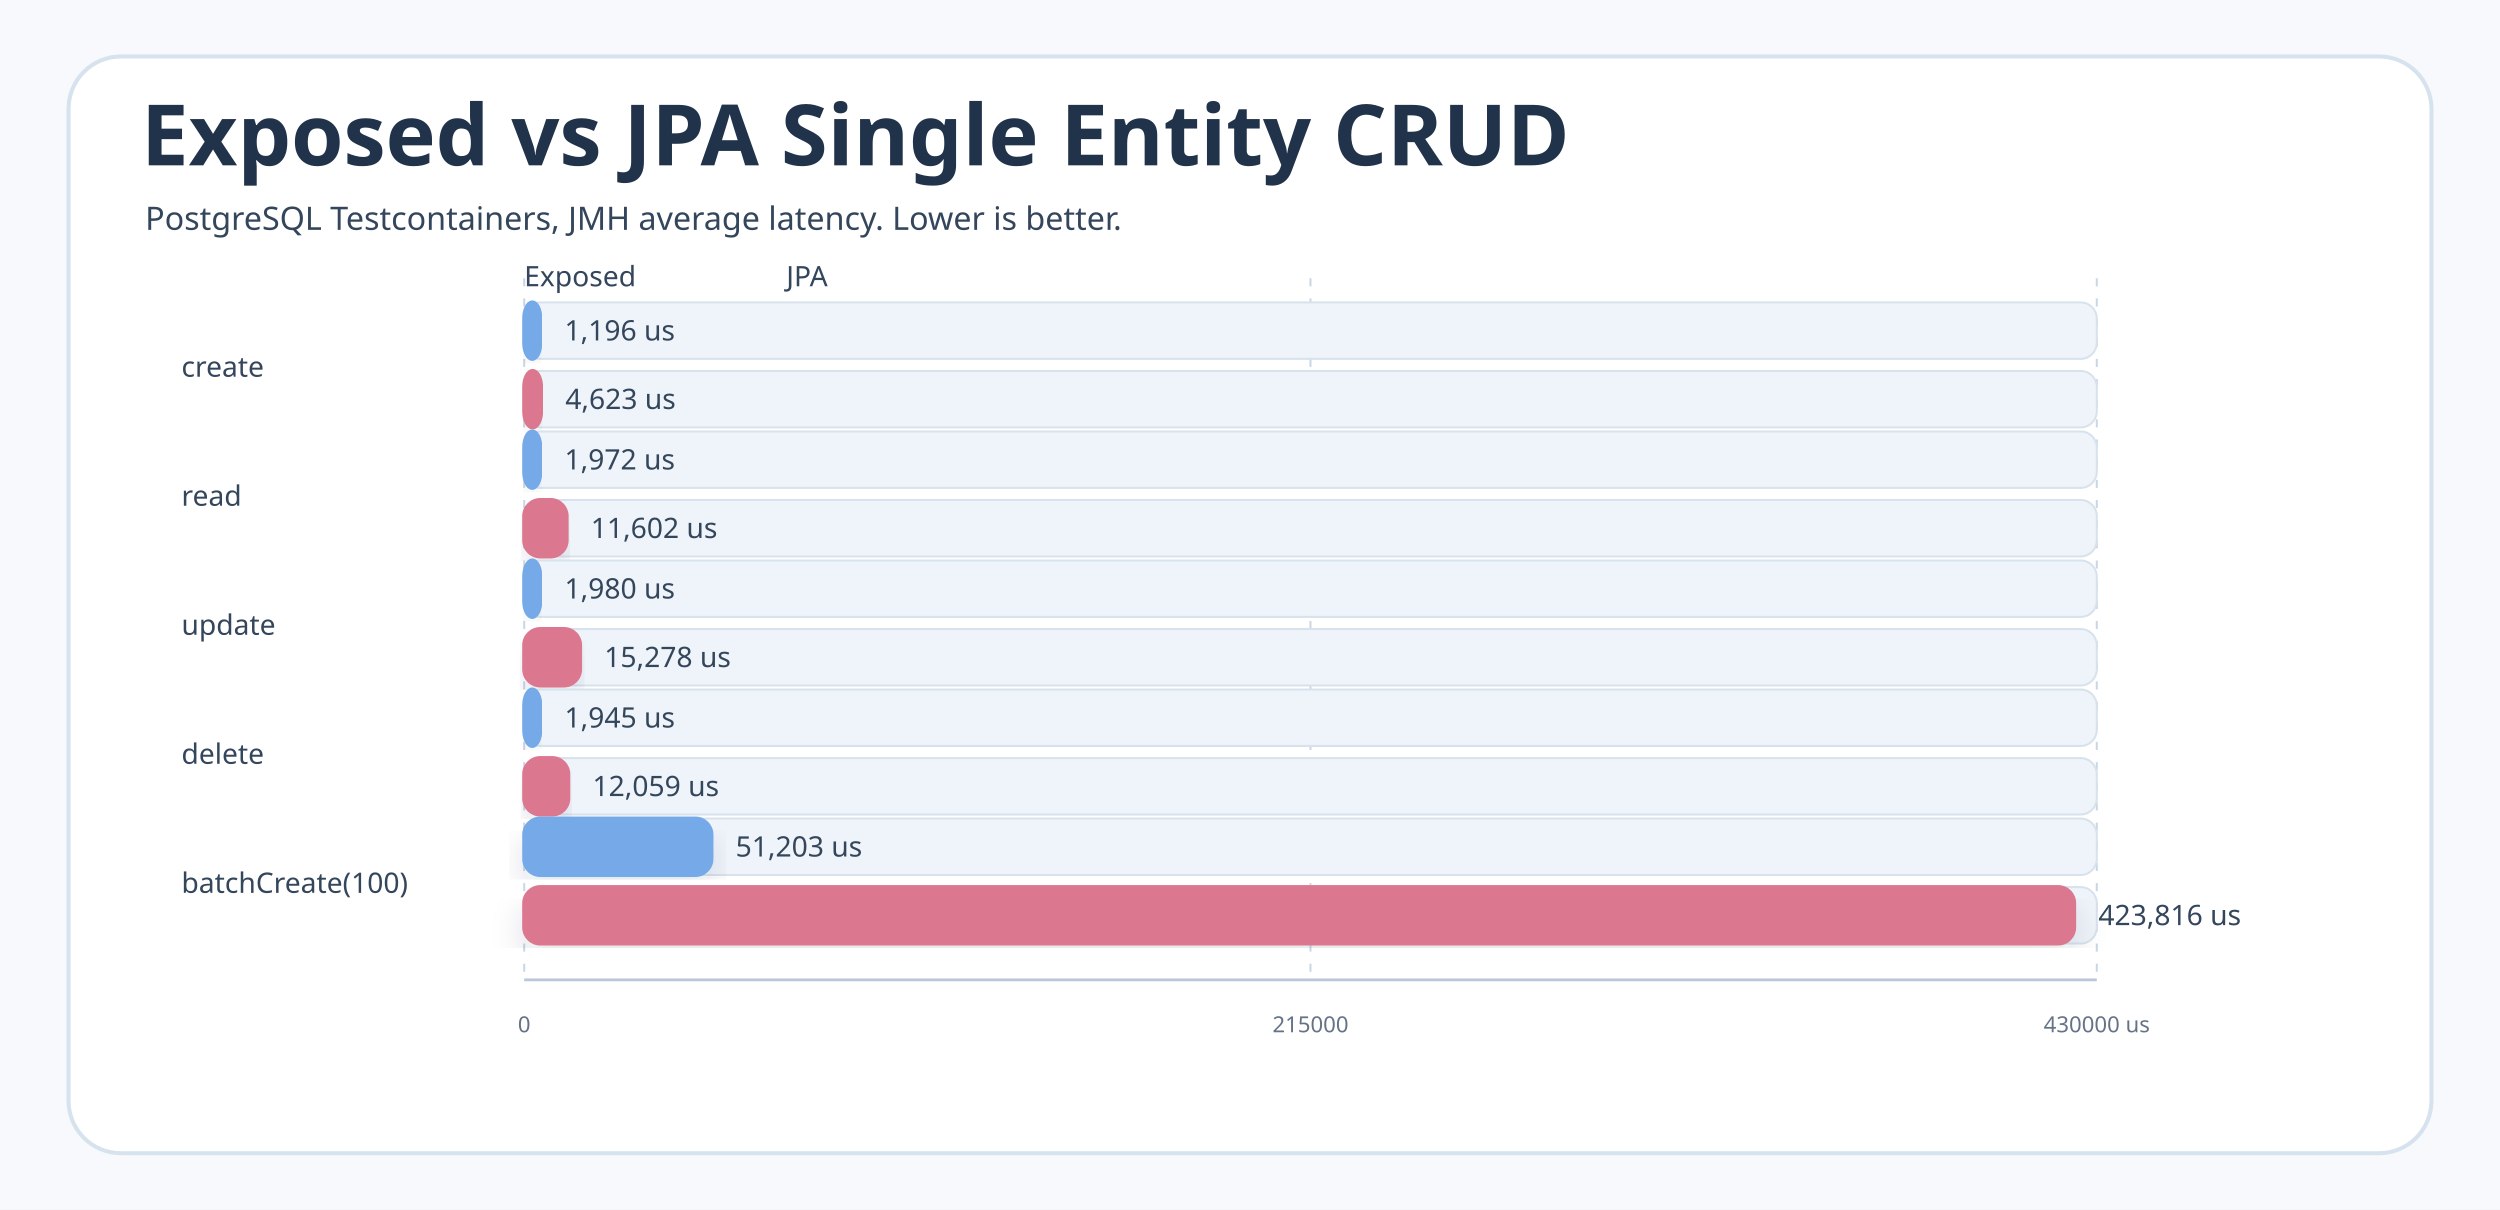
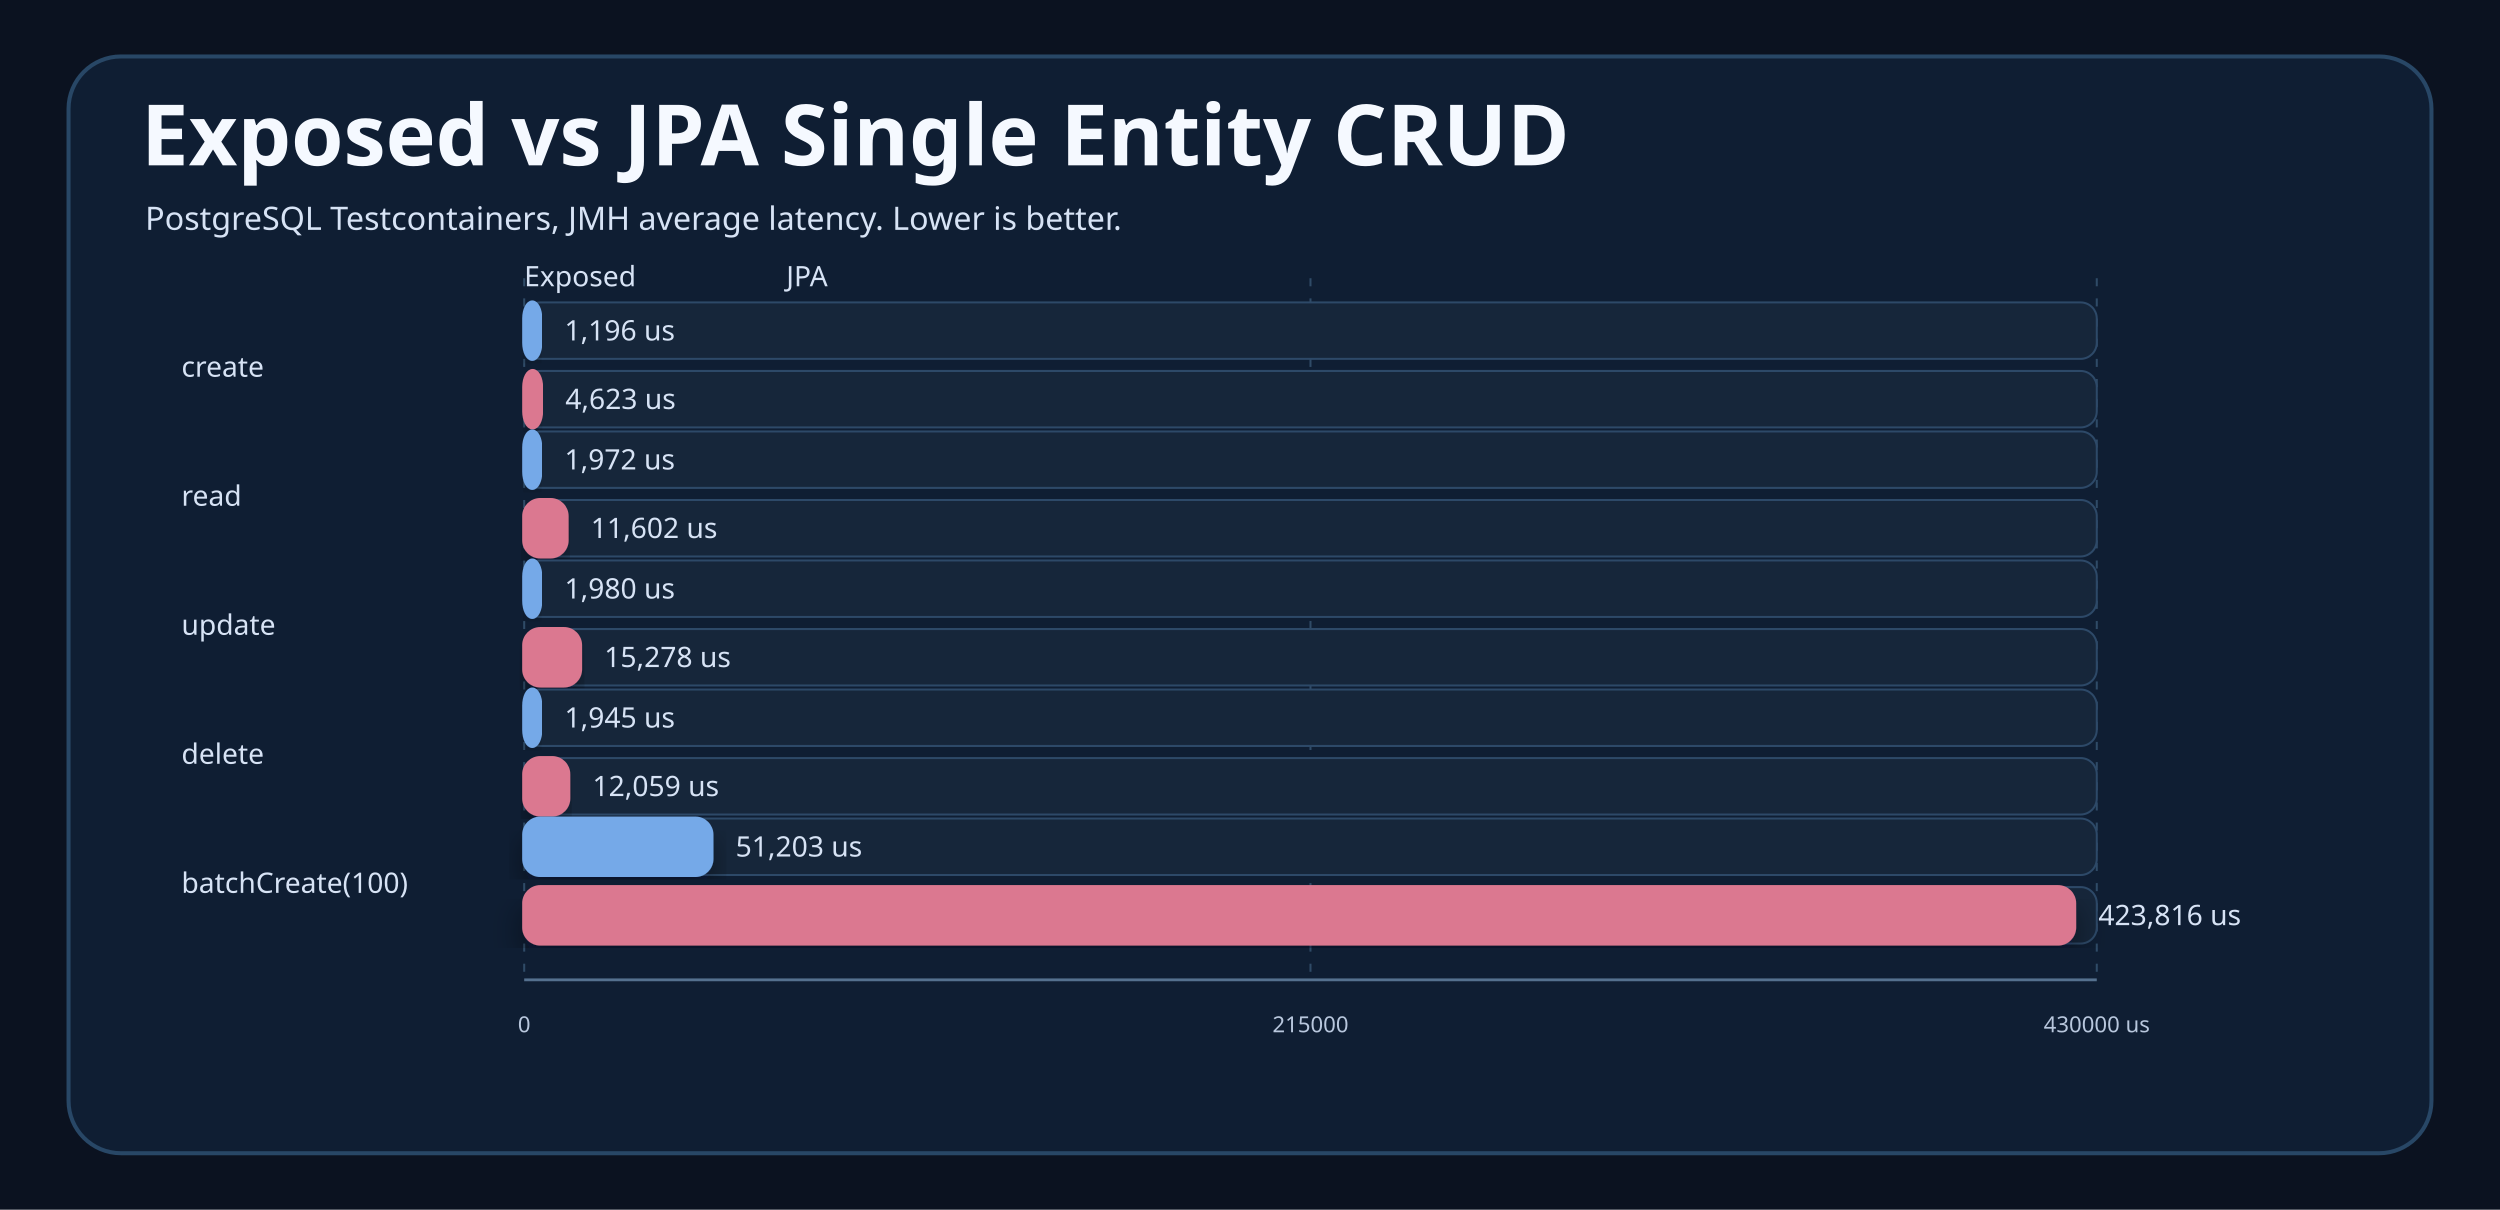
<svg xmlns="http://www.w3.org/2000/svg" width="1240" height="600" viewBox="0 0 1240 600" role="img">
  <defs>
    <filter id="shadow" x="-8%" y="-8%" width="116%" height="116%">
-       <feDropShadow dx="0" dy="8" stdDeviation="8" flood-color="#1D3148" flood-opacity="0.12" />
+       <feDropShadow dx="0" dy="8" stdDeviation="8" flood-color="#020617" flood-opacity="0.42" />
    </filter>
    <style>
-     .bg{fill:#F7F9FC}.frame{fill:#FFFFFF;stroke:#D6E2ED;stroke-width:2}
-     .title{font-family:"Architects Daughter";font-size:42px;fill:#21334A;font-weight:700}
-     .subtitle,.body,.small,.tiny,.axisLabel{font-family:"Comic Mono";fill:#34465B}
-     .subtitle{font-size:16px}.body{font-size:14px}.small{font-size:12px;fill:#657386}.tiny{font-size:11px;fill:#657386}
-     .label{font-family:"Architects Daughter";font-size:23px;fill:#21334A;font-weight:700}
+     .bg{fill:#0B1220}.frame{fill:#0F1E33;stroke:#284766;stroke-width:2}
+     .title{font-family:"Architects Daughter";font-size:42px;fill:#F5F9FF;font-weight:700}
+     .subtitle,.body,.small,.tiny,.axisLabel{font-family:"Comic Mono";fill:#D7E3F5}
+     .subtitle{font-size:16px}.body{font-size:14px}.small{font-size:12px;fill:#B8C7DD}.tiny{font-size:11px;fill:#B8C7DD}
+     .label{font-family:"Architects Daughter";font-size:23px;fill:#F5F9FF;font-weight:700}
    .card{filter:url(#shadow);stroke-width:2}
-     .axis{stroke:#B9C7D8;stroke-width:1.4}.grid{stroke:#CAD6E4;stroke-width:1;stroke-dasharray:4 6}
+     .axis{stroke:#55718F;stroke-width:1.4}.grid{stroke:#2F4B67;stroke-width:1;stroke-dasharray:4 6}
  </style>
  </defs>
  <rect class="bg" width="1240" height="600" />
  <rect class="frame" x="34" y="28" width="1172" height="544" rx="26" />
  <text class="title" x="70" y="82">Exposed vs JPA Single Entity CRUD</text>
  <text class="subtitle" x="72" y="114">PostgreSQL Testcontainers, JMH average latency. Lower is better.</text>
  <g>
    <line class="axis" x1="260" y1="486" x2="1040" y2="486" />
    <line class="grid" x1="260" y1="138" x2="260" y2="486" />
    <line class="grid" x1="650" y1="138" x2="650" y2="486" />
    <line class="grid" x1="1040" y1="138" x2="1040" y2="486" />
    <text class="body" x="260" y="142" fill="#75A9E8">Exposed</text>
    <text class="body" x="390" y="142" fill="#DB7890">JPA</text>
    <text class="body" x="90" y="182" dominant-baseline="middle">create</text>
-     <rect x="260" y="150" width="780" height="28" rx="8" fill="#EEF4F9" stroke="#D7E2EC" />
+     <rect x="260" y="150" width="780" height="28" rx="8" fill="#16263A" stroke="#2D4968" />
    <rect class="card" x="260" y="150" width="8" height="28" rx="8" fill="#75A9E8" stroke="#75A9E8" />
    <text class="body" x="280" y="164" dominant-baseline="middle">1,196 us</text>
-     <rect x="260" y="184" width="780" height="28" rx="8" fill="#EEF4F9" stroke="#D7E2EC" />
+     <rect x="260" y="184" width="780" height="28" rx="8" fill="#16263A" stroke="#2D4968" />
    <rect class="card" x="260" y="184" width="8.386" height="28" rx="8" fill="#DB7890" stroke="#DB7890" />
    <text class="body" x="280.386" y="198" dominant-baseline="middle">4,623 us</text>
    <text class="body" x="90" y="246" dominant-baseline="middle">read</text>
-     <rect x="260" y="214" width="780" height="28" rx="8" fill="#EEF4F9" stroke="#D7E2EC" />
+     <rect x="260" y="214" width="780" height="28" rx="8" fill="#16263A" stroke="#2D4968" />
    <rect class="card" x="260" y="214" width="8" height="28" rx="8" fill="#75A9E8" stroke="#75A9E8" />
    <text class="body" x="280" y="228" dominant-baseline="middle">1,972 us</text>
-     <rect x="260" y="248" width="780" height="28" rx="8" fill="#EEF4F9" stroke="#D7E2EC" />
+     <rect x="260" y="248" width="780" height="28" rx="8" fill="#16263A" stroke="#2D4968" />
    <rect class="card" x="260" y="248" width="21.045" height="28" rx="8" fill="#DB7890" stroke="#DB7890" />
    <text class="body" x="293.045" y="262" dominant-baseline="middle">11,602 us</text>
    <text class="body" x="90" y="310" dominant-baseline="middle">update</text>
-     <rect x="260" y="278" width="780" height="28" rx="8" fill="#EEF4F9" stroke="#D7E2EC" />
+     <rect x="260" y="278" width="780" height="28" rx="8" fill="#16263A" stroke="#2D4968" />
    <rect class="card" x="260" y="278" width="8" height="28" rx="8" fill="#75A9E8" stroke="#75A9E8" />
    <text class="body" x="280" y="292" dominant-baseline="middle">1,980 us</text>
-     <rect x="260" y="312" width="780" height="28" rx="8" fill="#EEF4F9" stroke="#D7E2EC" />
+     <rect x="260" y="312" width="780" height="28" rx="8" fill="#16263A" stroke="#2D4968" />
    <rect class="card" x="260" y="312" width="27.714" height="28" rx="8" fill="#DB7890" stroke="#DB7890" />
    <text class="body" x="299.714" y="326" dominant-baseline="middle">15,278 us</text>
    <text class="body" x="90" y="374" dominant-baseline="middle">delete</text>
-     <rect x="260" y="342" width="780" height="28" rx="8" fill="#EEF4F9" stroke="#D7E2EC" />
+     <rect x="260" y="342" width="780" height="28" rx="8" fill="#16263A" stroke="#2D4968" />
    <rect class="card" x="260" y="342" width="8" height="28" rx="8" fill="#75A9E8" stroke="#75A9E8" />
    <text class="body" x="280" y="356" dominant-baseline="middle">1,945 us</text>
-     <rect x="260" y="376" width="780" height="28" rx="8" fill="#EEF4F9" stroke="#D7E2EC" />
+     <rect x="260" y="376" width="780" height="28" rx="8" fill="#16263A" stroke="#2D4968" />
    <rect class="card" x="260" y="376" width="21.874" height="28" rx="8" fill="#DB7890" stroke="#DB7890" />
    <text class="body" x="293.874" y="390" dominant-baseline="middle">12,059 us</text>
    <text class="body" x="90" y="438" dominant-baseline="middle">batchCreate(100)</text>
-     <rect x="260" y="406" width="780" height="28" rx="8" fill="#EEF4F9" stroke="#D7E2EC" />
+     <rect x="260" y="406" width="780" height="28" rx="8" fill="#16263A" stroke="#2D4968" />
    <rect class="card" x="260" y="406" width="92.88" height="28" rx="8" fill="#75A9E8" stroke="#75A9E8" />
    <text class="body" x="364.88" y="420" dominant-baseline="middle">51,203 us</text>
-     <rect x="260" y="440" width="780" height="28" rx="8" fill="#EEF4F9" stroke="#D7E2EC" />
+     <rect x="260" y="440" width="780" height="28" rx="8" fill="#16263A" stroke="#2D4968" />
    <rect class="card" x="260" y="440" width="768.783" height="28" rx="8" fill="#DB7890" stroke="#DB7890" />
    <text class="body" x="1040.783" y="454" dominant-baseline="middle">423,816 us</text>
    <text class="tiny" x="260" y="512" text-anchor="middle">0</text>
    <text class="tiny" x="650" y="512" text-anchor="middle">215000</text>
    <text class="tiny" x="1040" y="512" text-anchor="middle">430000 us</text>
  </g>
</svg>
